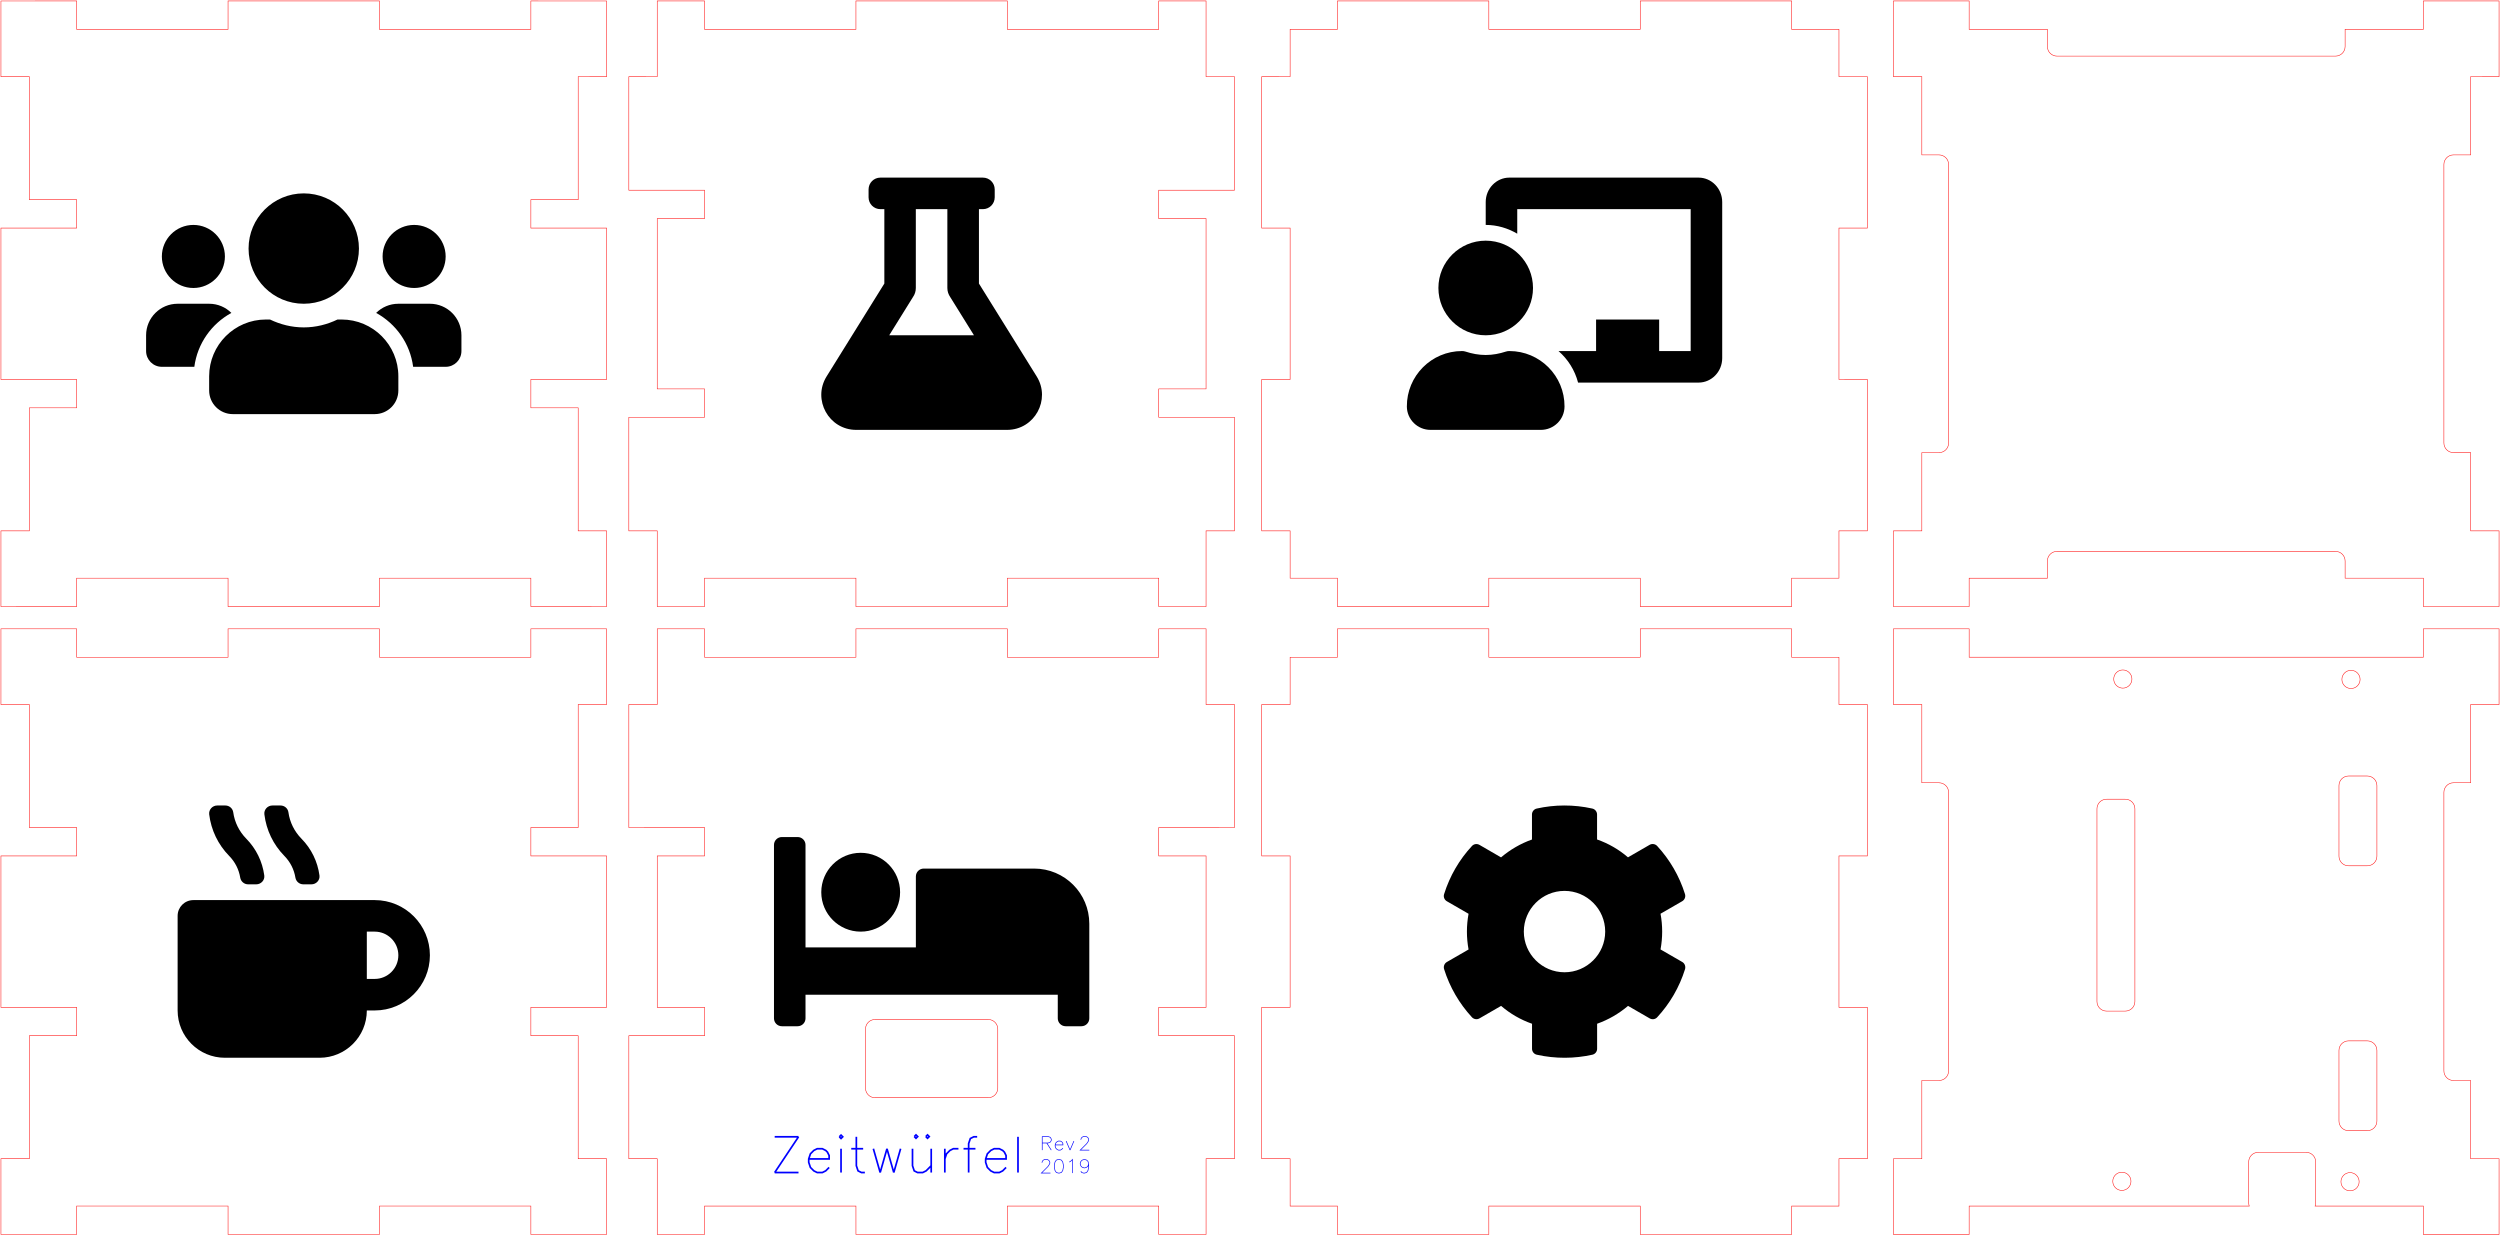
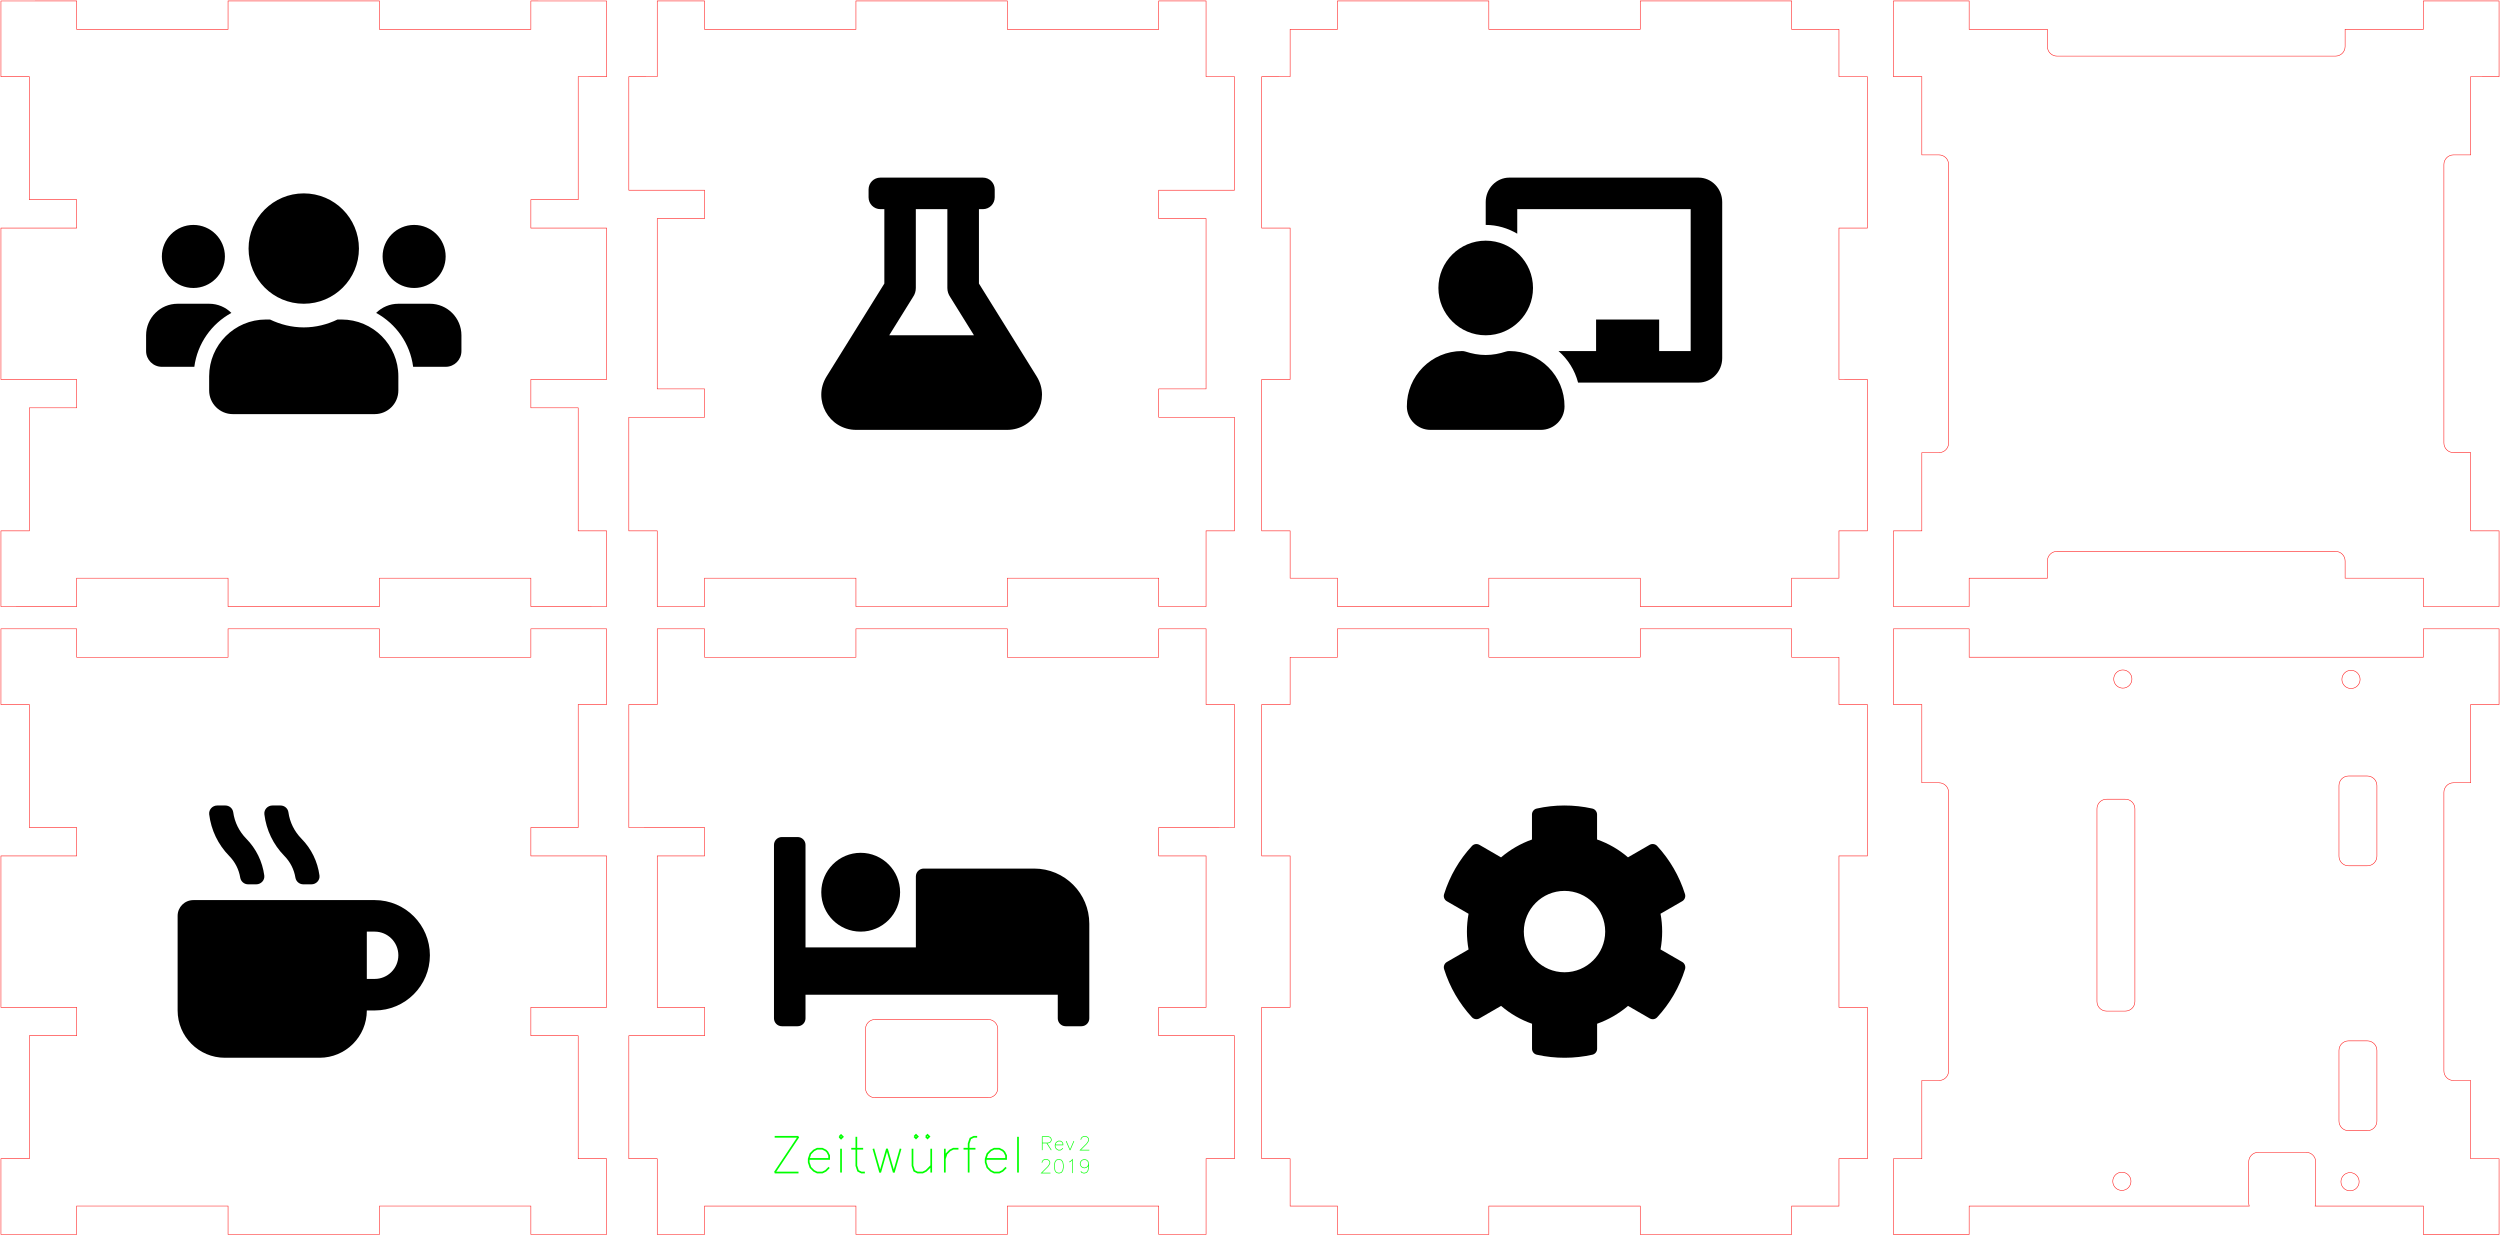
<svg xmlns="http://www.w3.org/2000/svg" width="264.196mm" height="130.554mm" viewBox="0 0 264.196 130.554" version="1.1" preserveAspectRatio="xMidYMid meet" id="svg9">
  <defs id="defs13" />
  <path style="font-size:12px;vector-effect:non-scaling-stroke;fill:none;fill-rule:evenodd;stroke:#ff0000;stroke-width:0.2;stroke-linecap:round;stroke-miterlimit:4;stroke-dasharray:none" d="m 0.1,66.455 v 8 l 3,-2.65e-4 V 87.454 H 8.1 v 3 l -8,2.65e-4 v 16 l 3,-2.6e-4 H 8.1 v 3 H 3.1 v 12.999 l -3,2.6e-4 v 8 l 8,-2.6e-4 v -3 h 16 5.29e-4 v 3 h 16 v -3 h 5.3e-4 16 5.3e-4 v 3 l 8,2.6e-4 v -8 l -3,-2.6e-4 V 109.454 h -5 v -3 l 8,2.6e-4 V 90.454 l -8,-2.65e-4 v -3 h 5 V 74.454 l 3,2.64e-4 v -8 l -8,-2.65e-4 v 3 H 40.1 v -5.29e-4 h -5.29e-4 V 66.454 H 24.1 v 3 H 8.1 v -5.29e-4 -3 z" id="front_outsideCutPath" />
  <path style="font-size:12px;vector-effect:non-scaling-stroke;fill:none;fill-rule:evenodd;stroke:#ff0000;stroke-width:0.2;stroke-linecap:round;stroke-linejoin:miter;stroke-miterlimit:4;stroke-dasharray:none" d="m 69.455,66.454 v 8 l -3,1.19e-4 v 13 l 8,-1.19e-4 v 3 H 69.455 V 106.454 h 5 v 2.999 l -8,1.2e-4 v 13.001 l 3,-1.2e-4 v 8 h 5 v -3 h 16 v 3 h 16 v -3 h 16 v 3 h 5 v -8 l 3,1.2e-4 v -13.001 l -8,-1.2e-4 v -2.999 h 5 V 90.454 h -5 v -3 l 8,1.19e-4 V 74.454 l -3,-1.19e-4 v -8 h -5 v 3 H 106.454 V 66.454 H 90.454 v 3 H 74.454 v -3 z m 23.028,41.282 h 11.944 c 0.564,0 1.017,0.454 1.017,1.018 v 6.234 c 0,0.564 -0.453,1.018 -1.017,1.018 H 92.482 c -0.564,0 -1.018,-0.454 -1.018,-1.018 v -6.234 c 0,-0.564 0.454,-1.018 1.018,-1.018 z" id="left_outsideCutPath" />
  <path style="font-size:12px;vector-effect:non-scaling-stroke;fill:none;fill-rule:evenodd;stroke:#ff0000;stroke-width:0.2;stroke-linecap:round;stroke-linejoin:miter;stroke-miterlimit:4;stroke-dasharray:none" d="m 141.338,66.454 v 3 h -5 v 5 l -3,2.65e-4 v 16 l 3,-2.65e-4 V 106.454 l -3,2.7e-4 v 16 l 3,-2.6e-4 v 5 h 5 v 2.999 h 16 v -2.999 h 16 v 2.999 h 16 v -2.999 h 5 v -5 l 3,2.6e-4 v -16 l -3,-2.7e-4 V 90.454 l 3,2.65e-4 V 74.454 l -3,-2.65e-4 v -5 h -5 v -3 h -16 v 3 H 157.338 v -3 z" id="top_outsideCutPath" />
  <path id="path825" d="m 90.956,98.454 c 2.297,0 4.165,-1.869 4.165,-4.165 0,-2.297 -1.869,-4.165 -4.165,-4.165 -2.297,0 -4.165,1.869 -4.165,4.165 0,2.297 1.869,4.165 4.165,4.165 z M 109.284,91.789 H 97.621 c -0.46,0 -0.833,0.373 -0.833,0.833 v 7.498 H 85.125 V 89.29 c 0,-0.46 -0.373,-0.833 -0.833,-0.833 h -1.666 c -0.46,0 -0.833,0.373 -0.833,0.833 v 18.328 c 0,0.46 0.373,0.833 0.833,0.833 h 1.666 c 0.46,0 0.833,-0.373 0.833,-0.833 v -2.499 h 26.659 v 2.499 c 0,0.46 0.373,0.833 0.833,0.833 h 1.666 c 0.46,0 0.833,-0.373 0.833,-0.833 v -9.997 c 0,-3.221 -2.611,-5.832 -5.832,-5.832 z" style="fill:#000000" />
  <path id="path869" d="m 25.388,92.752 c 0.068,0.401 0.417,0.703 0.833,0.703 h 0.859 c 0.51,0 0.916,-0.443 0.849,-0.937 -0.198,-1.468 -0.854,-2.822 -1.906,-3.89 -0.75,-0.765 -1.229,-1.734 -1.375,-2.786 -0.057,-0.411 -0.411,-0.719 -0.838,-0.719 h -0.854 c -0.51,0 -0.906,0.443 -0.849,0.937 0.203,1.661 0.937,3.192 2.114,4.395 0.625,0.635 1.026,1.432 1.166,2.296 z m 5.832,0 c 0.068,0.401 0.417,0.703 0.833,0.703 h 0.859 c 0.51,0 0.916,-0.443 0.849,-0.937 -0.198,-1.468 -0.854,-2.822 -1.906,-3.89 -0.75,-0.765 -1.229,-1.734 -1.375,-2.786 -0.057,-0.411 -0.411,-0.719 -0.838,-0.719 h -0.854 c -0.51,0 -0.911,0.443 -0.849,0.937 0.203,1.661 0.937,3.192 2.114,4.395 0.625,0.635 1.026,1.432 1.166,2.296 z m 8.378,2.369 H 20.437 c -0.922,0 -1.666,0.745 -1.666,1.666 v 9.997 c 0,2.76 2.239,4.999 4.999,4.999 h 9.997 c 2.76,0 4.999,-2.239 4.999,-4.999 h 0.833 c 3.218,0 5.832,-2.614 5.832,-5.832 0,-3.218 -2.614,-5.832 -5.832,-5.832 z m 0,8.331 h -0.833 v -4.999 h 0.833 c 1.38,0 2.499,1.119 2.499,2.499 0,1.38 -1.119,2.499 -2.499,2.499 z" style="fill:#000000" />
  <path id="path902" d="m 20.437,30.434 c 1.838,0 3.332,-1.494 3.332,-3.332 0,-1.838 -1.494,-3.332 -3.332,-3.332 -1.838,0 -3.332,1.494 -3.332,3.332 0,1.838 1.494,3.332 3.332,3.332 z m 23.327,0 c 1.838,0 3.332,-1.494 3.332,-3.332 0,-1.838 -1.494,-3.332 -3.332,-3.332 -1.838,0 -3.332,1.494 -3.332,3.332 0,1.838 1.494,3.332 3.332,3.332 z m 1.666,1.666 h -3.332 c -0.916,0 -1.744,0.37 -2.348,0.968 2.098,1.151 3.588,3.228 3.91,5.696 h 3.437 c 0.922,0 1.666,-0.745 1.666,-1.666 v -1.666 c 0,-1.838 -1.494,-3.332 -3.332,-3.332 z m -13.33,0 c 3.223,0 5.832,-2.609 5.832,-5.832 0,-3.223 -2.609,-5.832 -5.832,-5.832 -3.223,0 -5.832,2.609 -5.832,5.832 0,3.223 2.609,5.832 5.832,5.832 z m 3.999,1.666 h -0.432 c -1.083,0.521 -2.286,0.833 -3.567,0.833 -1.281,0 -2.478,-0.312 -3.567,-0.833 h -0.432 c -3.312,0 -5.998,2.687 -5.998,5.998 v 1.5 c 0,1.38 1.119,2.499 2.499,2.499 h 14.996 c 1.38,0 2.499,-1.119 2.499,-2.499 v -1.5 c 0,-3.312 -2.687,-5.998 -5.998,-5.998 z m -11.648,-0.698 c -0.604,-0.599 -1.432,-0.968 -2.348,-0.968 h -3.332 c -1.838,0 -3.332,1.494 -3.332,3.332 v 1.666 c 0,0.922 0.745,1.666 1.666,1.666 h 3.431 c 0.328,-2.468 1.817,-4.546 3.916,-5.696 z" style="fill:#000000" />
  <path style="font-size:12px;vector-effect:non-scaling-stroke;fill:none;fill-rule:evenodd;stroke:#ff0000;stroke-width:0.2;stroke-linecap:round;stroke-miterlimit:4;stroke-dasharray:none" d="m 200.096,66.454 v 8 l 3,-4.9e-5 v 8.269 h 1.812 c 0.564,0 1.018,0.454 1.018,1.018 v 29.427 c 0,0.564 -0.454,1.018 -1.018,1.018 h -1.812 v 8.269 l -3,5e-5 v 8 l 8,-5e-5 v -3 h 29.602 c -0.037,-0.105 -0.06,-0.216 -0.06,-0.334 v -4.329 c 0,-0.564 0.454,-1.017 1.018,-1.017 h 5.044 c 0.564,0 1.018,0.453 1.018,1.017 v 4.329 c 0,0.118 -0.024,0.229 -0.061,0.334 h 11.44 v 3 l 8,5e-5 v -8 l -3,-5e-5 v -8.269 h -1.812 c -0.564,0 -1.018,-0.454 -1.018,-1.018 V 83.74 c 0,-0.564 0.454,-1.018 1.018,-1.018 h 1.812 v -8.269 l 3,4.9e-5 v -8 l -8,-4.9e-5 v 3 h -48 v -3 z m 24.241,4.345 c 0.531,0 0.961,0.43 0.961,0.961 0,0.531 -0.43,0.961 -0.961,0.961 -0.531,0 -0.961,-0.43 -0.961,-0.961 0,-0.531 0.43,-0.961 0.961,-0.961 z m 24.113,0.04 c 0.531,0 0.961,0.43 0.961,0.961 0,0.531 -0.43,0.961 -0.961,0.961 -0.531,0 -0.961,-0.43 -0.961,-0.961 0,-0.531 0.43,-0.961 0.961,-0.961 z m -0.254,11.168 h 1.974 c 0.564,0 1.018,0.453 1.018,1.017 v 7.455 c 0,0.564 -0.454,1.018 -1.018,1.018 h -1.974 c -0.564,0 -1.018,-0.454 -1.018,-1.018 v -7.455 c 0,-0.564 0.454,-1.017 1.018,-1.017 z m -25.575,2.452 h 1.974 c 0.564,0 1.018,0.454 1.018,1.018 v 20.356 c 0,0.564 -0.454,1.018 -1.018,1.018 h -1.974 c -0.564,0 -1.018,-0.454 -1.018,-1.018 V 85.477 c 0,-0.564 0.454,-1.018 1.018,-1.018 z M 248.196,109.997 h 1.974 c 0.564,0 1.018,0.454 1.018,1.018 v 7.455 c 0,0.564 -0.454,1.018 -1.018,1.018 h -1.974 c -0.564,0 -1.018,-0.454 -1.018,-1.018 v -7.455 c 0,-0.564 0.454,-1.018 1.018,-1.018 z m -23.96,13.882 c 0.531,0 0.961,0.43 0.961,0.961 0,0.531 -0.43,0.961 -0.961,0.961 -0.531,0 -0.961,-0.43 -0.961,-0.961 0,-0.531 0.43,-0.961 0.961,-0.961 z m 24.113,0.041 c 0.531,0 0.961,0.43 0.961,0.961 0,0.531 -0.43,0.961 -0.961,0.961 -0.531,0 -0.961,-0.43 -0.961,-0.961 0,-0.531 0.43,-0.961 0.961,-0.961 z" id="front_outsideCutPath-5" />
  <path style="font-size:12px;vector-effect:non-scaling-stroke;fill:none;fill-rule:evenodd;stroke:#ff0000;stroke-width:0.2;stroke-linecap:round;stroke-miterlimit:4;stroke-dasharray:none" id="left_outsideCutPath-6" d="M 69.454,0.1 V 8.1 l -3,3.472e-4 V 20.1 l 8,-3.47e-4 v 3 h -5 v 18 h 5 v 3 l -8,3.47e-4 v 12 l 3,-3.47e-4 v 8 h 5 v -3 h 16 v 3 h 16 v -3 h 16 v 3 h 5 v -8 l 3,3.47e-4 v -12 l -8,-3.47e-4 v -3 h 5 v -18 h -5 v -3 l 8,3.47e-4 V 8.1 l -3,-3.472e-4 V 0.1 h -5 V 3.1 h -16 V 0.1 H 90.454 V 3.1 h -16 V 0.1 Z" />
  <path style="font-size:12px;vector-effect:non-scaling-stroke;fill:none;fill-rule:evenodd;stroke:#ff0000;stroke-width:0.2;stroke-linecap:round;stroke-miterlimit:4;stroke-dasharray:none" d="M 141.338,0.1 V 3.1 h -5 v 5 l -3,2.911e-4 v 16 l 3,-2.91e-4 v 16 l -3,2.64e-4 V 56.1 l 3,-2.65e-4 v 5 h 5 v 2.999 h 16 v -2.999 h 16 v 2.999 h 16 v -2.999 h 5 v -5 l 3,2.65e-4 V 40.1 l -3,-2.64e-4 V 24.1 l 3,2.91e-4 V 8.1 l -3,-2.91e-4 V 3.1 h -5 V 0.1 H 173.338 V 3.1 H 157.338 V 0.1 Z" id="top_outsideCutPath-2" />
  <path style="font-size:12px;vector-effect:non-scaling-stroke;fill:none;fill-rule:evenodd;stroke:#ff0000;stroke-width:0.2;stroke-linecap:round;stroke-miterlimit:4;stroke-dasharray:none" d="M 200.096,0.1 V 8.101 l 3,-2.932e-4 v 8.269 h 1.812 c 0.564,0 1.018,0.454 1.018,1.018 v 29.427 c 0,0.564 -0.454,1.018 -1.018,1.018 h -1.812 v 8.269 l -3,2.93e-4 v 8 l 8,-2.93e-4 v -3 h 8.269 V 59.288 c 0,-0.564 0.454,-1.018 1.018,-1.018 h 29.427 c 0.564,0 1.018,0.454 1.018,1.018 v 1.812 h 8.269 v 3 l 8,2.93e-4 v -8 l -3,-2.93e-4 v -8.269 h -1.812 c -0.564,0 -1.018,-0.454 -1.018,-1.018 V 17.387 c 0,-0.564 0.454,-1.018 1.018,-1.018 h 1.812 V 8.1 l 3,2.932e-4 V 0.1 l -8,-2.932e-4 V 3.1 h -8.269 v 1.812 c 0,0.564 -0.454,1.018 -1.018,1.018 h -29.427 c -0.564,0 -1.018,-0.454 -1.018,-1.018 V 3.1 h -8.269 V 0.1 Z" id="front_outsideCutPath-5-2" />
  <path style="fill:#000000;stroke-width:0.054;fill-rule:evenodd;stroke:none;fill-opacity:1" d="m 177.772,101.657 -2.29,-1.322 c 0.231,-1.247 0.231,-2.526 0,-3.773 l 2.29,-1.322 c 0.263,-0.15 0.382,-0.462 0.296,-0.752 -0.597,-1.913 -1.612,-3.644 -2.94,-5.085 -0.204,-0.22 -0.537,-0.274 -0.795,-0.124 l -2.29,1.322 c -0.962,-0.828 -2.069,-1.467 -3.268,-1.887 v -2.639 c 0,-0.301 -0.21,-0.564 -0.505,-0.629 -1.973,-0.441 -3.993,-0.419 -5.869,0 -0.296,0.065 -0.505,0.328 -0.505,0.629 v 2.644 c -1.193,0.425 -2.3,1.064 -3.268,1.887 l -2.284,-1.322 c -0.263,-0.15 -0.591,-0.102 -0.795,0.124 -1.328,1.435 -2.343,3.166 -2.94,5.085 -0.091,0.29 0.032,0.602 0.296,0.752 l 2.29,1.322 c -0.231,1.247 -0.231,2.526 0,3.773 l -2.29,1.322 c -0.263,0.15 -0.382,0.462 -0.296,0.752 0.597,1.913 1.612,3.644 2.94,5.085 0.204,0.22 0.537,0.274 0.795,0.124 l 2.29,-1.322 c 0.962,0.828 2.069,1.467 3.268,1.887 v 2.644 c 0,0.301 0.21,0.564 0.505,0.629 1.973,0.441 3.993,0.419 5.869,0 0.296,-0.065 0.505,-0.328 0.505,-0.629 v -2.644 c 1.193,-0.425 2.3,-1.064 3.268,-1.887 l 2.29,1.322 c 0.263,0.15 0.591,0.102 0.795,-0.124 1.328,-1.435 2.343,-3.166 2.94,-5.085 0.081,-0.296 -0.038,-0.607 -0.301,-0.758 z m -12.437,1.091 c -2.37,0 -4.3,-1.93 -4.3,-4.3 0,-2.37 1.93,-4.3 4.3,-4.3 2.37,0 4.3,1.93 4.3,4.3 0,2.37 -1.93,4.3 -4.3,4.3 z" id="path953" />
  <path style="font-size:12px;vector-effect:non-scaling-stroke;fill:none;fill-rule:evenodd;stroke:#ff0000;stroke-width:0.2;stroke-linecap:round;stroke-miterlimit:4;stroke-dasharray:none" d="M 0.1,0.101 V 8.101 l 3,-4.972e-4 V 21.1 h 5 v 3 h -5 l -3,4.97e-4 v 16 l 3,-4.97e-4 h 5 v 3 h -5 v 13 l -3,4.97e-4 v 7.999 l 8,-4.97e-4 v -2.999 h 16 5.29e-4 v 2.999 h 16 v -2.999 h 5.29e-4 16 5.29e-4 v 2.999 l 8,4.97e-4 v -7.999 l -3,-4.97e-4 v -13 h -5 v -3 h 5 l 3,4.97e-4 V 24.101 l -3,-4.97e-4 h -5 v -3 h 5 V 8.1 l 3,4.972e-4 V 0.101 l -8,-4.972e-4 V 3.1 H 40.1 v -5.29e-4 h -5.3e-4 V 0.1 H 24.1 V 3.1 H 8.1 v -5.29e-4 -3 z" id="front_outsideCutPath-3" />
  <path d="" style="fill:none;stroke:#000000;stroke-width:0.166" id="path1695" />
  <path d="" style="fill:none;stroke:#000000;stroke-width:0.166" id="path1703" />
  <path d="" style="fill:none;stroke:#000000;stroke-width:0.166" id="path1707" />
-   <g id="g1900" transform="matrix(0.6409245,0,0,0.6409245,33.38681,41.20858)" style="stroke:#0000ff;stroke-opacity:1">
-     <g transform="matrix(1.308083,0,0,1.308083,-17.84395,-87.17655)" id="g1827" style="stroke:#0000ff;stroke-opacity:1">
-       <path d="m 105.19,160.751 v 1.713 m 0,-1.713 h 0.734 l 0.245,0.082 0.082,0.082 0.082,0.163 v 0.163 l -0.082,0.163 -0.082,0.082 -0.245,0.082 h -0.734 m 0.571,0 0.571,0.897" style="fill:none;stroke:#0000ff;stroke-width:0.082;stroke-opacity:1" id="path1697" />
-       <path d="m 106.821,161.811 h 0.979 v -0.163 l -0.082,-0.163 -0.082,-0.082 -0.163,-0.082 h -0.245 l -0.163,0.082 -0.163,0.163 -0.082,0.245 v 0.163 l 0.082,0.245 0.163,0.163 0.163,0.082 h 0.245 l 0.163,-0.082 0.163,-0.163" style="fill:none;stroke:#0000ff;stroke-width:0.082;stroke-opacity:1" id="path1699" />
-       <path d="m 108.208,161.322 0.489,1.142 m 0.489,-1.142 -0.489,1.142" style="fill:none;stroke:#0000ff;stroke-width:0.082;stroke-opacity:1" id="path1701" />
-       <path d="m 110.066,161.159 v -0.082 l 0.082,-0.163 0.082,-0.082 0.163,-0.082 h 0.326 l 0.163,0.082 0.082,0.082 0.082,0.163 v 0.163 l -0.082,0.163 -0.163,0.245 -0.816,0.816 h 1.142" style="fill:none;stroke:#0000ff;stroke-width:0.082;stroke-opacity:1" id="path1705" />
+   <g id="g1900" transform="matrix(0.6409245,0,0,0.6409245,33.38681,41.20858)" style="stroke:#00ff00;stroke-opacity:1">
+     <g transform="matrix(1.308083,0,0,1.308083,-17.84395,-87.17655)" id="g1827" style="stroke:#00ff00;stroke-opacity:1">
+       <path d="m 105.19,160.751 v 1.713 m 0,-1.713 h 0.734 l 0.245,0.082 0.082,0.082 0.082,0.163 v 0.163 l -0.082,0.163 -0.082,0.082 -0.245,0.082 h -0.734 m 0.571,0 0.571,0.897" style="fill:none;stroke:#00ff00;stroke-width:0.082;stroke-opacity:1" id="path1697" />
+       <path d="m 106.821,161.811 h 0.979 v -0.163 l -0.082,-0.163 -0.082,-0.082 -0.163,-0.082 h -0.245 l -0.163,0.082 -0.163,0.163 -0.082,0.245 v 0.163 l 0.082,0.245 0.163,0.163 0.163,0.082 h 0.245 l 0.163,-0.082 0.163,-0.163" style="fill:none;stroke:#00ff00;stroke-width:0.082;stroke-opacity:1" id="path1699" />
+       <path d="m 108.208,161.322 0.489,1.142 m 0.489,-1.142 -0.489,1.142" style="fill:none;stroke:#00ff00;stroke-width:0.082;stroke-opacity:1" id="path1701" />
+       <path d="m 110.066,161.159 v -0.082 l 0.082,-0.163 0.082,-0.082 0.163,-0.082 h 0.326 l 0.163,0.082 0.082,0.082 0.082,0.163 v 0.163 l -0.082,0.163 -0.163,0.245 -0.816,0.816 h 1.142" style="fill:none;stroke:#00ff00;stroke-width:0.082;stroke-opacity:1" id="path1705" />
    </g>
-     <g transform="matrix(0.6427774,0,0,0.6427774,46.2919,23.07163)" id="g1773" style="stroke:#0000ff;stroke-opacity:1">
-       <path d="m 114.244,162.337 v -0.166 l 0.166,-0.332 0.166,-0.166 0.332,-0.166 h 0.664 l 0.332,0.166 0.166,0.166 0.166,0.332 v 0.332 l -0.166,0.332 -0.332,0.498 -1.66,1.66 h 2.324" style="fill:none;stroke:#0000ff;stroke-width:0.166;stroke-opacity:1" id="path1709" />
-       <path d="m 118.394,161.507 -0.498,0.166 -0.332,0.498 -0.166,0.83 v 0.498 l 0.166,0.83 0.332,0.498 0.498,0.166 h 0.332 l 0.498,-0.166 0.332,-0.498 0.166,-0.83 v -0.498 l -0.166,-0.83 -0.332,-0.498 -0.498,-0.166 h -0.332" style="fill:none;stroke:#0000ff;stroke-width:0.166;stroke-opacity:1" id="path1711" />
-       <path d="m 121.216,162.171 0.332,-0.166 0.498,-0.498 v 3.486" style="fill:none;stroke:#0000ff;stroke-width:0.166;stroke-opacity:1" id="path1713" />
-       <path d="m 126.195,162.669 -0.166,0.498 -0.332,0.332 -0.498,0.166 h -0.166 l -0.498,-0.166 -0.332,-0.332 -0.166,-0.498 v -0.166 l 0.166,-0.498 0.332,-0.332 0.498,-0.166 h 0.166 l 0.498,0.166 0.332,0.332 0.166,0.664 v 0.83 l -0.166,0.83 -0.332,0.498 -0.498,0.166 h -0.332 l -0.498,-0.166 -0.166,-0.332" style="fill:none;stroke:#0000ff;stroke-width:0.166;stroke-opacity:1" id="path1715" />
+     <g transform="matrix(0.6427774,0,0,0.6427774,46.2919,23.07163)" id="g1773" style="stroke:#00ff00;stroke-opacity:1">
+       <path d="m 114.244,162.337 v -0.166 l 0.166,-0.332 0.166,-0.166 0.332,-0.166 h 0.664 l 0.332,0.166 0.166,0.166 0.166,0.332 v 0.332 l -0.166,0.332 -0.332,0.498 -1.66,1.66 h 2.324" style="fill:none;stroke:#00ff00;stroke-width:0.166;stroke-opacity:1" id="path1709" />
+       <path d="m 118.394,161.507 -0.498,0.166 -0.332,0.498 -0.166,0.83 v 0.498 l 0.166,0.83 0.332,0.498 0.498,0.166 h 0.332 l 0.498,-0.166 0.332,-0.498 0.166,-0.83 v -0.498 l -0.166,-0.83 -0.332,-0.498 -0.498,-0.166 h -0.332" style="fill:none;stroke:#00ff00;stroke-width:0.166;stroke-opacity:1" id="path1711" />
+       <path d="m 121.216,162.171 0.332,-0.166 0.498,-0.498 v 3.486" style="fill:none;stroke:#00ff00;stroke-width:0.166;stroke-opacity:1" id="path1713" />
+       <path d="m 126.195,162.669 -0.166,0.498 -0.332,0.332 -0.498,0.166 h -0.166 l -0.498,-0.166 -0.332,-0.332 -0.166,-0.498 v -0.166 l 0.166,-0.498 0.332,-0.332 0.498,-0.166 h 0.166 l 0.498,0.166 0.332,0.332 0.166,0.664 v 0.83 l -0.166,0.83 -0.332,0.498 -0.498,0.166 h -0.332 l -0.498,-0.166 -0.166,-0.332" style="fill:none;stroke:#00ff00;stroke-width:0.166;stroke-opacity:1" id="path1715" />
    </g>
-     <g transform="matrix(1.690139,0,0,1.690139,-40.57915,-149.8222)" id="g1817" style="stroke:#0000ff;stroke-opacity:1">
-       <path d="m 71.088,161.507 -2.324,3.486 m 0,-3.486 h 2.324 m -2.324,3.486 h 2.324" style="fill:none;stroke:#0000ff;stroke-width:0.166;stroke-opacity:1" id="path1675" />
-       <path d="m 72.084,163.665 h 1.992 v -0.332 l -0.166,-0.332 -0.166,-0.166 -0.332,-0.166 h -0.498 l -0.332,0.166 -0.332,0.332 -0.166,0.498 v 0.332 l 0.166,0.498 0.332,0.332 0.332,0.166 h 0.498 l 0.332,-0.166 0.332,-0.332" style="fill:none;stroke:#0000ff;stroke-width:0.166;stroke-opacity:1" id="path1677" />
-       <path d="m 75.071,161.507 0.166,0.166 0.166,-0.166 -0.166,-0.166 -0.166,0.166 m 0.166,1.162 v 2.324" style="fill:none;stroke:#0000ff;stroke-width:0.166;stroke-opacity:1" id="path1679" />
-       <path d="m 76.731,161.507 v 2.822 l 0.166,0.498 0.332,0.166 h 0.332 m -1.328,-2.324 h 1.162" style="fill:none;stroke:#0000ff;stroke-width:0.166;stroke-opacity:1" id="path1681" />
-       <path d="m 78.391,162.669 0.664,2.324 m 0.664,-2.324 -0.664,2.324 m 0.664,-2.324 0.664,2.324 m 0.664,-2.324 -0.664,2.324" style="fill:none;stroke:#0000ff;stroke-width:0.166;stroke-opacity:1" id="path1683" />
-       <path d="m 82.209,162.669 v 1.66 l 0.166,0.498 0.332,0.166 h 0.498 l 0.332,-0.166 0.498,-0.498 m 0,-1.66 v 2.324" style="fill:none;stroke:#0000ff;stroke-width:0.166;stroke-opacity:1" id="path1685" />
-       <path d="m 85.363,162.669 v 2.324 m 0,-1.328 0.166,-0.498 0.332,-0.332 0.332,-0.166 h 0.498" style="fill:none;stroke:#0000ff;stroke-width:0.166;stroke-opacity:1" id="path1687" />
-       <path d="m 88.516,161.507 h -0.332 l -0.332,0.166 -0.166,0.498 v 2.822 m -0.498,-2.324 h 1.162" style="fill:none;stroke:#0000ff;stroke-width:0.166;stroke-opacity:1" id="path1689" />
-       <path d="m 89.346,163.665 h 1.992 v -0.332 l -0.166,-0.332 -0.166,-0.166 -0.332,-0.166 h -0.498 l -0.332,0.166 -0.332,0.332 -0.166,0.498 v 0.332 l 0.166,0.498 0.332,0.332 0.332,0.166 h 0.498 l 0.332,-0.166 0.332,-0.332" style="fill:none;stroke:#0000ff;stroke-width:0.166;stroke-opacity:1" id="path1691" />
-       <path d="m 92.5,161.507 v 3.486" style="fill:none;stroke:#0000ff;stroke-width:0.166;stroke-opacity:1" id="path1693" />
-       <path d="m 82.384,161.484 0.166,0.166 0.166,-0.166 -0.166,-0.166 -0.166,0.166" style="fill:none;stroke:#0000ff;stroke-width:0.166;stroke-opacity:1" id="path1679-5" />
-       <path d="m 83.509,161.484 0.166,0.166 0.166,-0.166 -0.166,-0.166 -0.166,0.166" style="fill:none;stroke:#0000ff;stroke-width:0.166;stroke-opacity:1" id="path1679-5-6" />
+     <g transform="matrix(1.690139,0,0,1.690139,-40.57915,-149.8222)" id="g1817" style="stroke:#00ff00;stroke-opacity:1">
+       <path d="m 71.088,161.507 -2.324,3.486 m 0,-3.486 h 2.324 m -2.324,3.486 h 2.324" style="fill:none;stroke:#00ff00;stroke-width:0.166;stroke-opacity:1" id="path1675" />
+       <path d="m 72.084,163.665 h 1.992 v -0.332 l -0.166,-0.332 -0.166,-0.166 -0.332,-0.166 h -0.498 l -0.332,0.166 -0.332,0.332 -0.166,0.498 v 0.332 l 0.166,0.498 0.332,0.332 0.332,0.166 h 0.498 l 0.332,-0.166 0.332,-0.332" style="fill:none;stroke:#00ff00;stroke-width:0.166;stroke-opacity:1" id="path1677" />
+       <path d="m 75.071,161.507 0.166,0.166 0.166,-0.166 -0.166,-0.166 -0.166,0.166 m 0.166,1.162 v 2.324" style="fill:none;stroke:#00ff00;stroke-width:0.166;stroke-opacity:1" id="path1679" />
+       <path d="m 76.731,161.507 v 2.822 l 0.166,0.498 0.332,0.166 h 0.332 m -1.328,-2.324 h 1.162" style="fill:none;stroke:#00ff00;stroke-width:0.166;stroke-opacity:1" id="path1681" />
+       <path d="m 78.391,162.669 0.664,2.324 m 0.664,-2.324 -0.664,2.324 m 0.664,-2.324 0.664,2.324 m 0.664,-2.324 -0.664,2.324" style="fill:none;stroke:#00ff00;stroke-width:0.166;stroke-opacity:1" id="path1683" />
+       <path d="m 82.209,162.669 v 1.66 l 0.166,0.498 0.332,0.166 h 0.498 l 0.332,-0.166 0.498,-0.498 m 0,-1.66 v 2.324" style="fill:none;stroke:#00ff00;stroke-width:0.166;stroke-opacity:1" id="path1685" />
+       <path d="m 85.363,162.669 v 2.324 m 0,-1.328 0.166,-0.498 0.332,-0.332 0.332,-0.166 h 0.498" style="fill:none;stroke:#00ff00;stroke-width:0.166;stroke-opacity:1" id="path1687" />
+       <path d="m 88.516,161.507 h -0.332 l -0.332,0.166 -0.166,0.498 v 2.822 m -0.498,-2.324 h 1.162" style="fill:none;stroke:#00ff00;stroke-width:0.166;stroke-opacity:1" id="path1689" />
+       <path d="m 89.346,163.665 h 1.992 v -0.332 l -0.166,-0.332 -0.166,-0.166 -0.332,-0.166 h -0.498 l -0.332,0.166 -0.332,0.332 -0.166,0.498 v 0.332 l 0.166,0.498 0.332,0.332 0.332,0.166 h 0.498 l 0.332,-0.166 0.332,-0.332" style="fill:none;stroke:#00ff00;stroke-width:0.166;stroke-opacity:1" id="path1691" />
+       <path d="m 92.5,161.507 v 3.486" style="fill:none;stroke:#00ff00;stroke-width:0.166;stroke-opacity:1" id="path1693" />
+       <path d="m 82.384,161.484 0.166,0.166 0.166,-0.166 -0.166,-0.166 -0.166,0.166" style="fill:none;stroke:#00ff00;stroke-width:0.166;stroke-opacity:1" id="path1679-5" />
+       <path d="m 83.509,161.484 0.166,0.166 0.166,-0.166 -0.166,-0.166 -0.166,0.166" style="fill:none;stroke:#00ff00;stroke-width:0.166;stroke-opacity:1" id="path1679-5-6" />
    </g>
  </g>
  <path id="path880" d="m 159.506,37.098 c -0.124,0 -0.249,0.018 -0.368,0.057 -0.675,0.219 -1.385,0.36 -2.132,0.36 -0.747,0 -1.457,-0.141 -2.132,-0.36 -0.119,-0.039 -0.243,-0.057 -0.367,-0.057 -3.231,0 -5.849,2.628 -5.832,5.864 0.007,1.367 1.131,2.467 2.499,2.467 h 11.663 c 1.368,0 2.492,-1.1 2.499,-2.467 0.017,-3.236 -2.6,-5.864 -5.832,-5.864 z m -2.499,-1.666 c 2.761,0 4.999,-2.238 4.999,-4.999 0,-2.761 -2.238,-4.999 -4.999,-4.999 -2.761,0 -4.999,2.238 -4.999,4.999 0,2.761 2.238,4.999 4.999,4.999 z m 22.494,-16.662 h -19.994 c -1.378,0 -2.499,1.159 -2.499,2.582 v 2.417 c 1.219,0 2.348,0.353 3.332,0.927 v -2.593 h 18.328 v 14.996 h -3.332 v -3.332 h -6.665 v 3.332 h -3.97 c 0.995,0.869 1.725,2.017 2.067,3.332 h 12.733 c 1.378,0 2.499,-1.159 2.499,-2.582 V 21.352 c 0,-1.424 -1.121,-2.582 -2.499,-2.582 z" style="fill:#000000" />
  <path id="path891" d="m 109.555,39.78 -6.102,-9.815 v -7.862 h 0.417 c 0.693,0 1.25,-0.557 1.25,-1.25 v -0.833 c 0,-0.693 -0.557,-1.25 -1.25,-1.25 H 93.039 c -0.693,0 -1.25,0.557 -1.25,1.25 v 0.833 c 0,0.693 0.557,1.25 1.25,1.25 h 0.417 v 7.862 l -6.102,9.815 c -1.526,2.452 0.234,5.649 3.129,5.649 h 15.943 c 2.9,0 4.655,-3.202 3.129,-5.649 z m -15.584,-4.348 2.51,-4.041 c 0.193,-0.271 0.302,-0.604 0.302,-0.958 v -8.331 h 3.332 v 8.331 c 0,0.359 0.115,0.687 0.302,0.958 l 2.51,4.041 z" style="fill:#000000" />
</svg>
